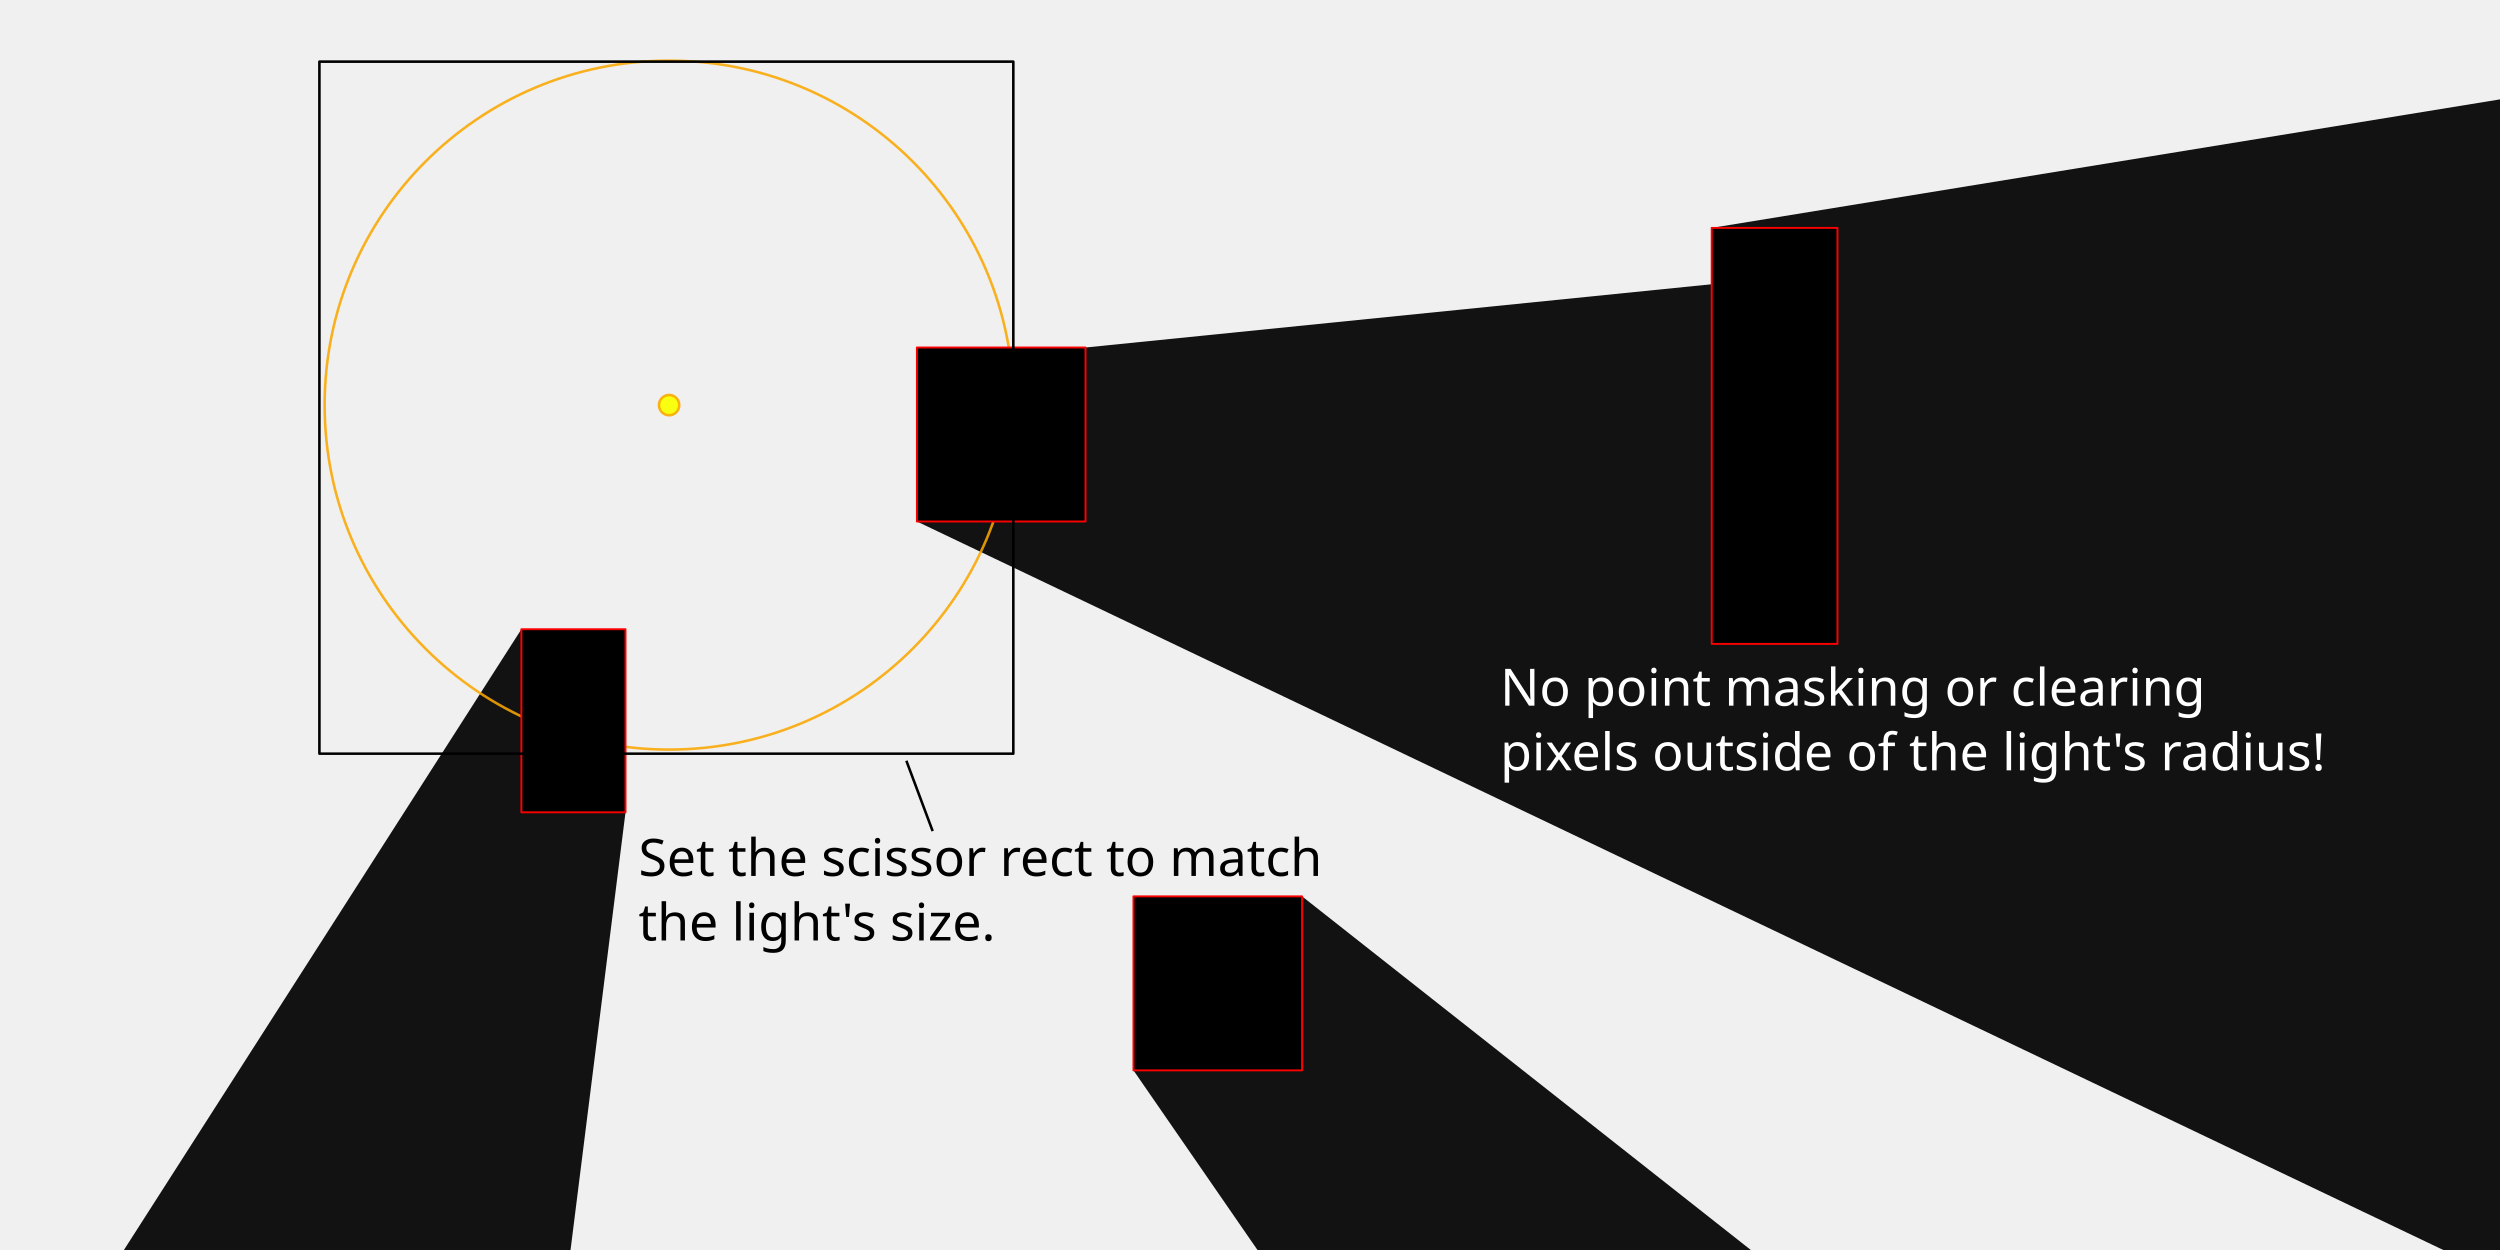
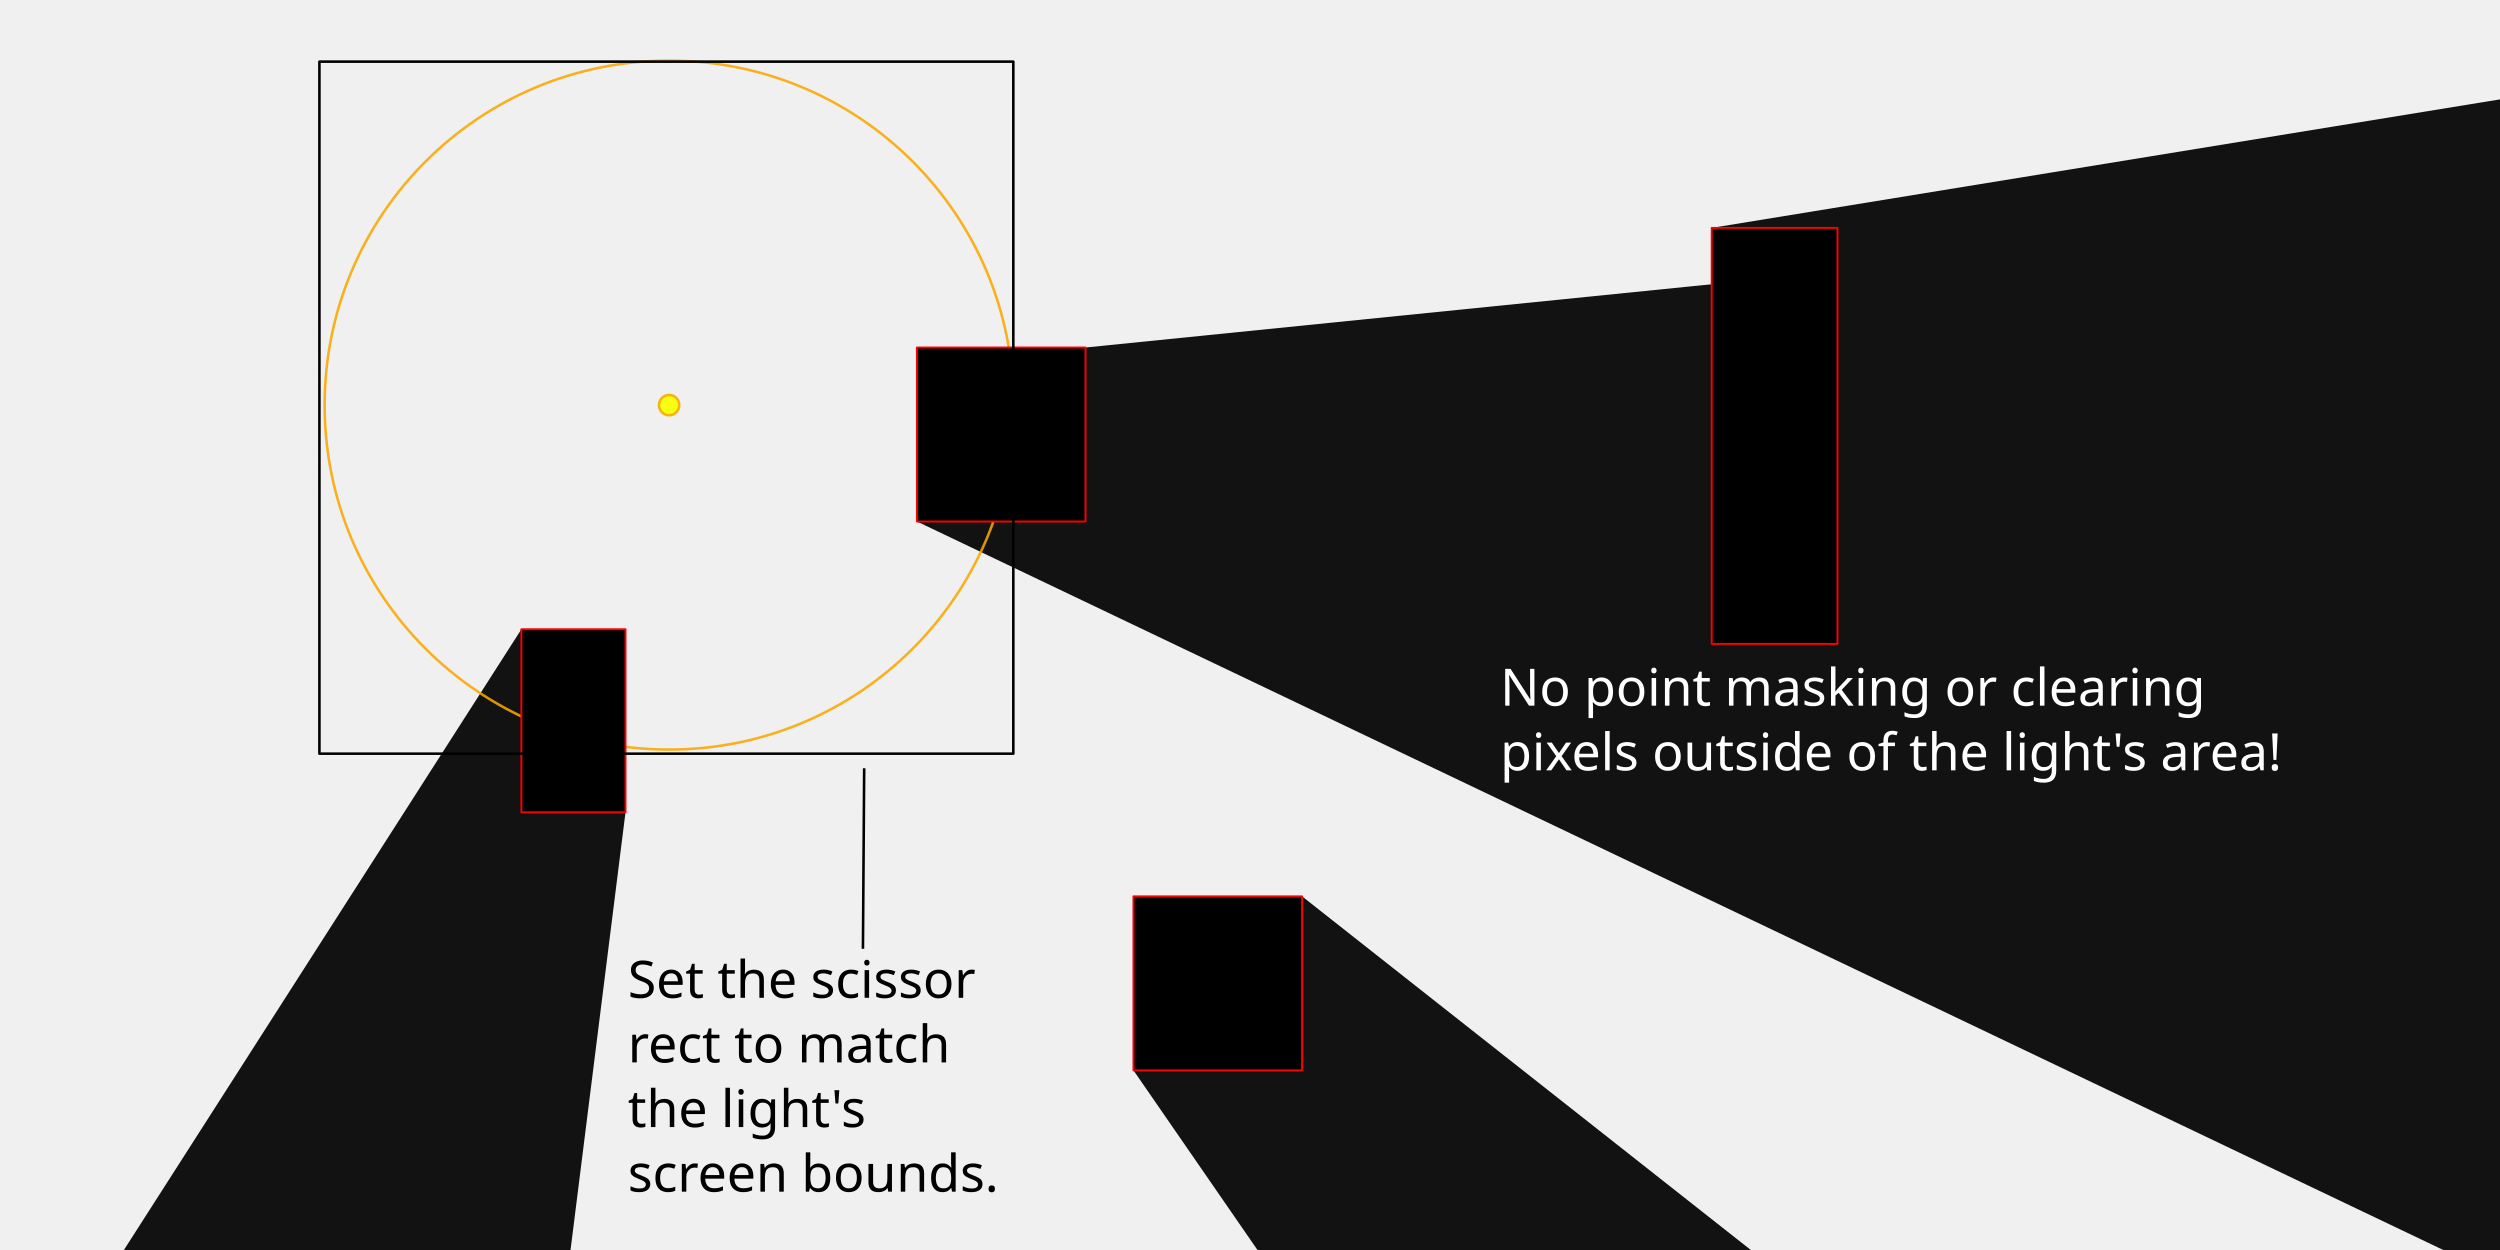
<svg xmlns="http://www.w3.org/2000/svg" width="512mm" height="256mm" viewBox="0 0 512 256" version="1.1" id="svg5">
  <defs id="defs2" />
  <g id="layer1">
    <path style="fill:#121212;stroke:none;stroke-width:0.265px;stroke-linecap:butt;stroke-linejoin:miter;stroke-opacity:1;fill-opacity:1" d="M 222.312,71.168 520.466,41.044 518.401,264.598 187.785,106.8 h 34.527 z" id="path54331" />
    <path style="fill:#121212;stroke:none;stroke-width:0.265px;stroke-linecap:butt;stroke-linejoin:miter;stroke-opacity:1;fill-opacity:1" d="m 350.558,46.669 174.378,-28.428 0.915,138.352 -175.293,-24.719 h 25.752 V 46.669 Z" id="path54333" />
    <path style="fill:#121212;stroke:none;stroke-width:0.265px;stroke-linecap:butt;stroke-linejoin:miter;stroke-opacity:1;fill-opacity:1" d="m 232.133,219.205 43.161,62.524 95.064,-16.441 -103.698,-81.715 v 35.632 z" id="path54467" />
    <path style="fill:#121212;stroke:none;stroke-width:0.265px;stroke-linecap:butt;stroke-linejoin:miter;stroke-opacity:1;fill-opacity:1" d="M 106.778,128.872 9.981,280.04 113.098,285.844 128.103,166.355 h -21.325 v -37.483" id="path54469" />
    <g id="g53254-9" transform="matrix(0.5464268,0,0,0.5464268,-85.9918,29.26388)" style="stroke-width:1.83">
      <ellipse style="fill:#f9ff11;fill-opacity:1;stroke:#f8ab00;stroke-width:0.968;stroke-linecap:round;stroke-linejoin:round;stroke-miterlimit:4;stroke-dasharray:none;stroke-opacity:0.901" id="path868-6" cy="98.281" cx="408.155" rx="3.804" ry="3.804" />
      <circle style="fill:none;stroke:#faa700;stroke-width:0.968;stroke-linecap:round;stroke-linejoin:round;stroke-miterlimit:4;stroke-dasharray:none;stroke-opacity:0.875" id="path1008-2" cx="408.155" cy="98.281" r="129.108" />
    </g>
    <rect style="fill:#000000;fill-opacity:1;stroke:#fa0000;stroke-width:0.397;stroke-linecap:round;stroke-linejoin:round;stroke-miterlimit:4;stroke-dasharray:none;stroke-opacity:1" id="rect1768-9-8" width="21.325" height="37.483" x="106.778" y="128.872" />
    <rect style="fill:#000000;fill-opacity:1;stroke:#fa0000;stroke-width:0.397;stroke-linecap:round;stroke-linejoin:round;stroke-miterlimit:4;stroke-dasharray:none;stroke-opacity:1" id="rect1768-9-8-1" width="34.527" height="35.632" x="187.785" y="71.168" />
    <rect style="fill:#000000;fill-opacity:1;stroke:#fa0000;stroke-width:0.397;stroke-linecap:round;stroke-linejoin:round;stroke-miterlimit:4;stroke-dasharray:none;stroke-opacity:1" id="rect1768-9-8-1-7" width="34.527" height="35.632" x="232.133" y="183.573" />
    <rect style="fill:#000000;fill-opacity:1;stroke:#fa0000;stroke-width:0.397;stroke-linecap:round;stroke-linejoin:round;stroke-miterlimit:4;stroke-dasharray:none;stroke-opacity:1" id="rect1768-9-8-1-7-8" width="25.752" height="85.206" x="350.558" y="46.669" />
    <rect style="fill:none;fill-opacity:1;stroke:#000000;stroke-width:0.529;stroke-linecap:round;stroke-linejoin:round;stroke-miterlimit:4;stroke-dasharray:none;stroke-dashoffset:0;stroke-opacity:1" id="rect54822" width="142.112" height="141.727" x="65.415" y="12.624" />
    <text xml:space="preserve" style="font-style:normal;font-weight:normal;font-size:10.583px;line-height:1.25;font-family:sans-serif;fill:#ffffff;fill-opacity:1;stroke:none;stroke-width:0.265" x="307.235" y="144.528" id="text59440">
      <tspan id="tspan59438" style="fill:#ffffff;fill-opacity:1;stroke-width:0.265" x="307.235" y="144.528">No point masking or clearing</tspan>
-       <tspan style="fill:#ffffff;fill-opacity:1;stroke-width:0.265" x="307.235" y="157.758" id="tspan64128">pixels outside of the light's radius!</tspan>
+       <tspan style="fill:#ffffff;fill-opacity:1;stroke-width:0.265" x="307.235" y="157.758" id="tspan64128">pixels outside of the light's area!</tspan>
    </text>
-     <text xml:space="preserve" style="font-style:normal;font-weight:normal;font-size:10.583px;line-height:1.25;font-family:sans-serif;fill:#000000;fill-opacity:1;stroke:none;stroke-width:0.265" x="130.77" y="179.387" id="text76907">
-       <tspan id="tspan76905" style="stroke-width:0.265" x="130.77" y="179.387">Set the scissor rect to match</tspan>
-       <tspan style="stroke-width:0.265" x="130.77" y="192.616" id="tspan76909">the light's size.</tspan>
+     <text xml:space="preserve" style="font-style:normal;font-weight:normal;font-size:10.583px;line-height:1.25;font-family:sans-serif;fill:#000000;fill-opacity:1;stroke:none;stroke-width:0.265" x="128.582" y="204.358" id="text76907">
+       <tspan id="tspan76905" style="stroke-width:0.265" x="128.582" y="204.358">Set the scissor</tspan>
+       <tspan style="stroke-width:0.265" x="128.582" y="217.587" id="tspan76909">rect to match</tspan>
+       <tspan style="stroke-width:0.265" x="128.582" y="230.816" id="tspan7786">the light's</tspan>
+       <tspan style="stroke-width:0.265" x="128.582" y="244.046" id="tspan22639">screen bounds.</tspan>
    </text>
-     <path style="fill:none;stroke:#000000;stroke-width:0.529;stroke-linecap:butt;stroke-linejoin:miter;stroke-opacity:1;stroke-miterlimit:4;stroke-dasharray:none" d="m 191.01,170.209 -5.387,-14.408" id="path78674" />
+     <path style="fill:none;stroke:#000000;stroke-width:0.529;stroke-linecap:butt;stroke-linejoin:miter;stroke-miterlimit:4;stroke-dasharray:none;stroke-opacity:1" d="m 176.729,194.32 0.255,-36.977" id="path78674" />
  </g>
</svg>
